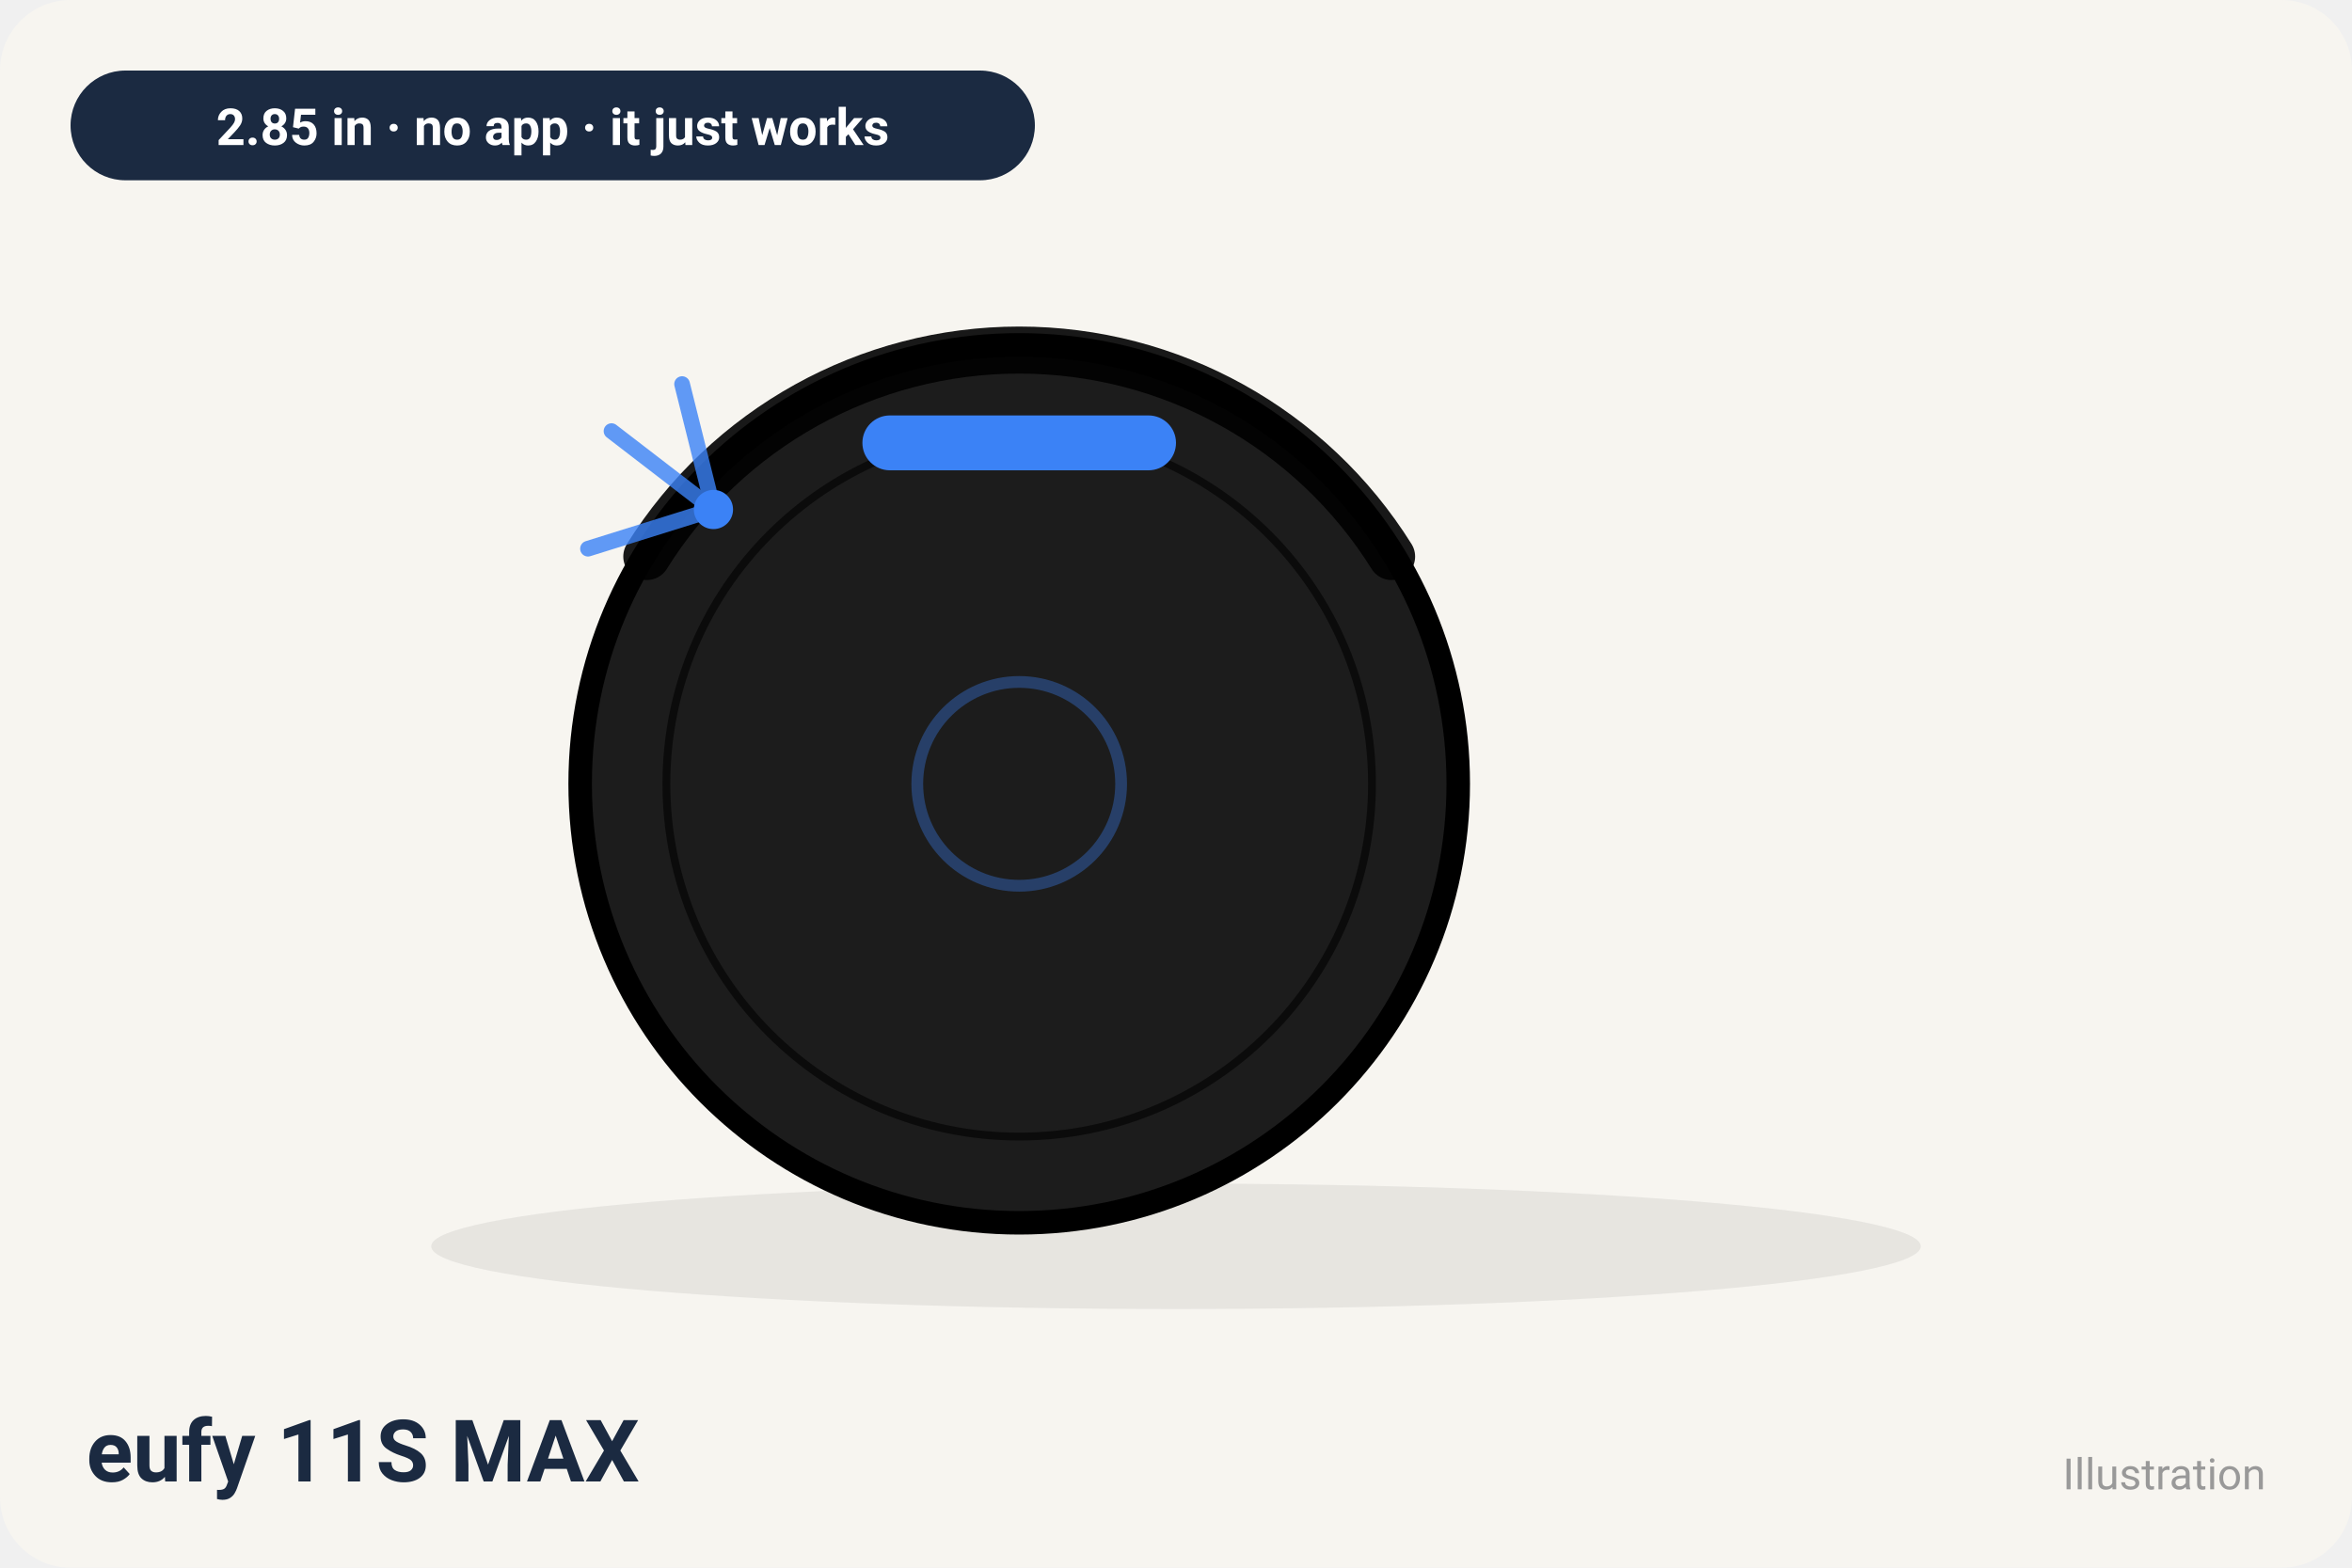
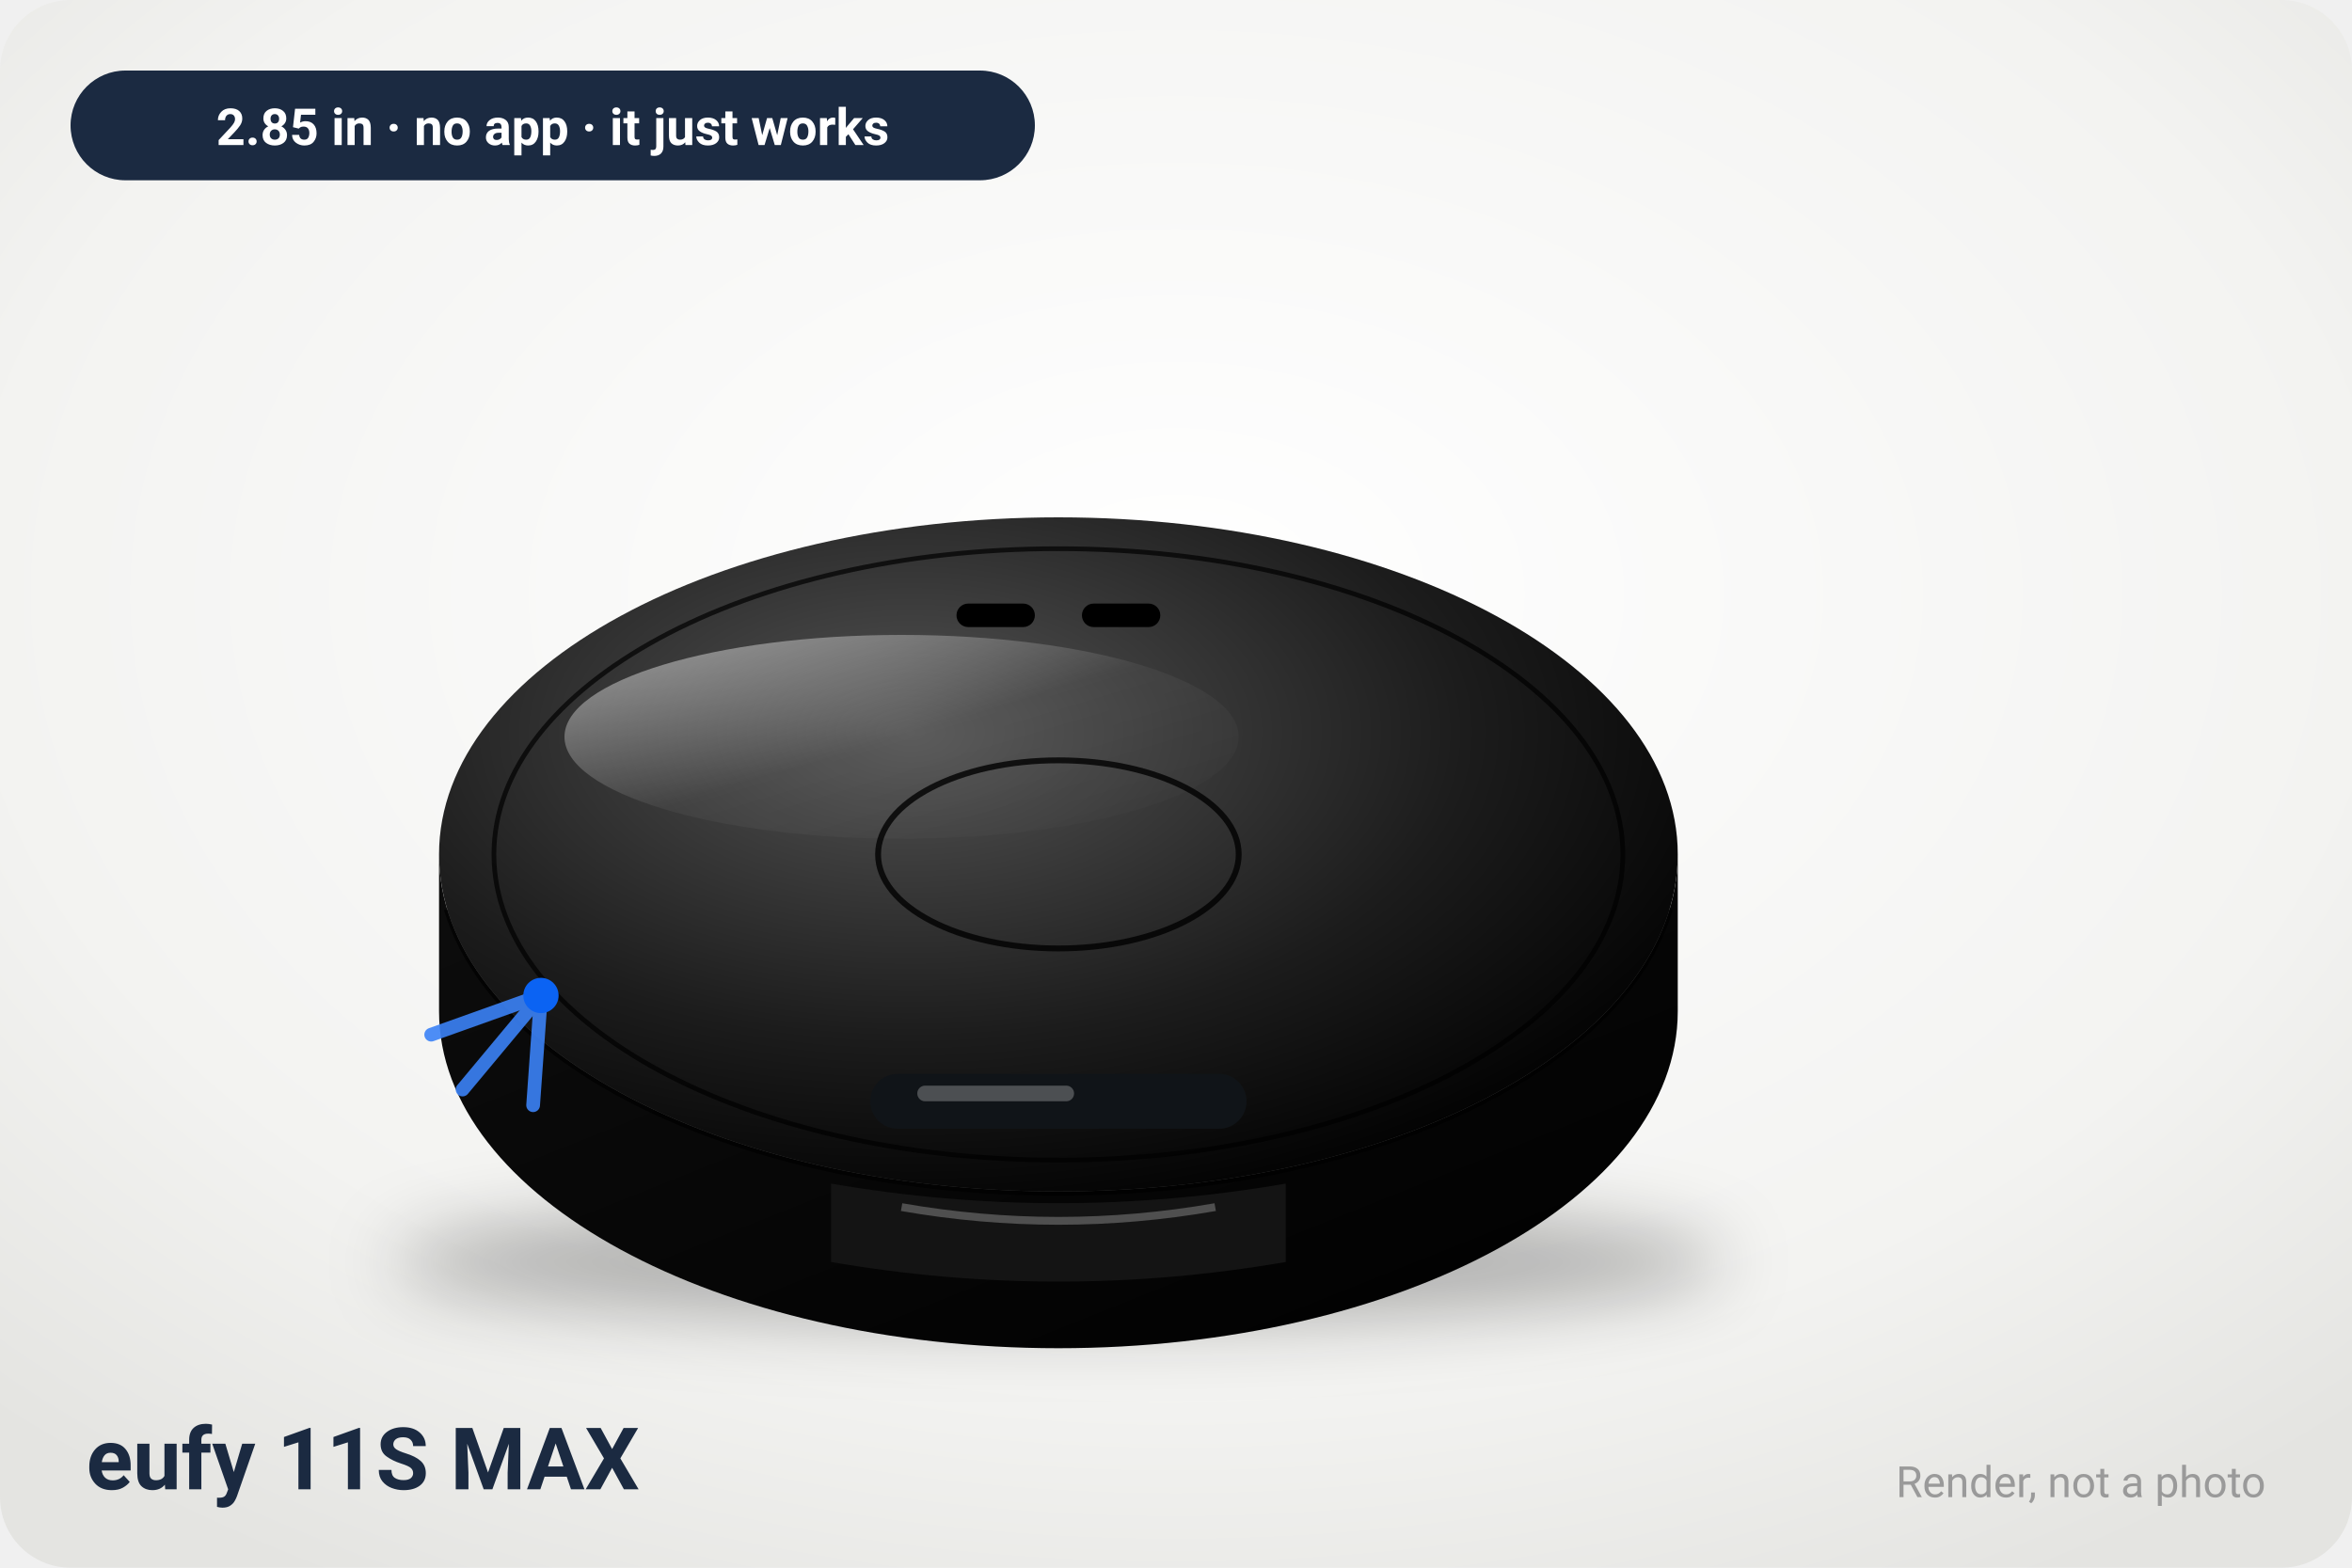
- <svg xmlns="http://www.w3.org/2000/svg" viewBox="0 0 600 400" role="img" aria-label="eufy 11S MAX (illustration)">
-   <rect width="600" height="400" rx="18" fill="#F7F5F0" />
-   <ellipse cx="300" cy="318" rx="190" ry="16" fill="#000" opacity="0.07" />
-   <circle cx="260" cy="200" r="112" fill="#1C1C1C" stroke="#000" stroke-width="6" />
-   <circle cx="260" cy="200" r="90" fill="none" stroke="#000" stroke-width="2" opacity="0.6" />
-   <path d="M 165 142 A 112 112 0 0 1 355 142" fill="none" stroke="#000" stroke-width="12" stroke-linecap="round" opacity="0.9" />
-   <rect x="220" y="106" width="80" height="14" rx="7" fill="#3B82F6" />
-   <circle cx="260" cy="200" r="26" fill="none" stroke="#3B82F6" stroke-width="3" opacity="0.35" />
-   <g stroke="#3B82F6" stroke-width="4" stroke-linecap="round" opacity="0.8">
-     <line x1="182" y1="130" x2="156" y2="110" />
-     <line x1="182" y1="130" x2="150" y2="140" />
-     <line x1="182" y1="130" x2="174" y2="98" />
+ <svg xmlns="http://www.w3.org/2000/svg" viewBox="0 0 600 400" role="img" aria-label="eufy 11S MAX (product render)">
+   <defs>
+     <radialGradient id="c11s-bg" cx="50%" cy="38%" r="72%">
+       <stop offset="0" stop-color="#ffffff" />
+       <stop offset="0.7" stop-color="#f3f3f1" />
+       <stop offset="1" stop-color="#e4e4e1" />
+     </radialGradient>
+     <filter id="c11s-blur" x="-30%" y="-80%" width="160%" height="300%">
+       <feGaussianBlur stdDeviation="9" />
+     </filter>
+     <filter id="c11s-soft" x="-20%" y="-20%" width="140%" height="140%">
+       <feGaussianBlur stdDeviation="2.2" />
+     </filter>
+     <filter id="c11s-glow" x="-50%" y="-50%" width="200%" height="200%">
+       <feGaussianBlur stdDeviation="5" />
+     </filter>
+     <linearGradient id="c11s-front" x1="0" y1="0" x2="0.35" y2="1">
+       <stop offset="0" stop-color="#363636" />
+       <stop offset="0.55" stop-color="#1C1C1C" />
+       <stop offset="1" stop-color="#050505" />
+     </linearGradient>
+     <linearGradient id="c11s-side" x1="0" y1="0" x2="1" y2="1">
+       <stop offset="0" stop-color="#0d0d0d" />
+       <stop offset="1" stop-color="#000000" />
+     </linearGradient>
+     <linearGradient id="c11s-top" x1="0" y1="0" x2="1" y2="1">
+       <stop offset="0" stop-color="#595959" />
+       <stop offset="1" stop-color="#2b2b2b" />
+     </linearGradient>
+     <radialGradient id="c11s-dome" cx="38%" cy="32%" r="75%">
+       <stop offset="0" stop-color="#545454" />
+       <stop offset="0.6" stop-color="#1C1C1C" />
+       <stop offset="1" stop-color="#000000" />
+     </radialGradient>
+     <linearGradient id="c11s-gloss" x1="0" y1="0" x2="1" y2="1">
+       <stop offset="0" stop-color="#ffffff" stop-opacity="0.55" />
+       <stop offset="0.5" stop-color="#ffffff" stop-opacity="0.05" />
+       <stop offset="1" stop-color="#ffffff" stop-opacity="0" />
+     </linearGradient>
+     <linearGradient id="c11s-screen" x1="0" y1="0" x2="1" y2="1">
+       <stop offset="0" stop-color="#1d2a3a" />
+       <stop offset="1" stop-color="#060a10" />
+     </linearGradient>
+     <linearGradient id="c11s-metal" x1="0" y1="0" x2="1" y2="0">
+       <stop offset="0" stop-color="#d9d9d6" />
+       <stop offset="0.35" stop-color="#f4f4f2" />
+       <stop offset="0.65" stop-color="#bdbdb9" />
+       <stop offset="1" stop-color="#e6e6e3" />
+     </linearGradient>
+     <linearGradient id="c11s-accent" x1="0" y1="0" x2="0" y2="1">
+       <stop offset="0" stop-color="#84b1f9" />
+       <stop offset="1" stop-color="#0b5fe9" />
+     </linearGradient>
+     <linearGradient id="c11s-lens" x1="0" y1="0" x2="1" y2="1">
+       <stop offset="0" stop-color="#5a6470" />
+       <stop offset="0.45" stop-color="#1c2129" />
+       <stop offset="0.55" stop-color="#2b323c" />
+       <stop offset="1" stop-color="#0c0f14" />
+     </linearGradient>
+   </defs>
+   <rect width="600" height="400" rx="18" fill="url(#c11s-bg)" />
+   <ellipse cx="270" cy="322" rx="170" ry="16" fill="#000" opacity="0.28" filter="url(#c11s-blur)" />
+   <path d="M 112 218 A 158 86 0 0 0 428 218 L 428 258 A 158 86 0 0 1 112 258 Z" fill="url(#c11s-side)" />
+   <path d="M 114 232 A 158 86 0 0 0 426 232" fill="none" stroke="#000000" stroke-width="1.5" opacity="0.7" />
+   <path d="M 212 302 Q 270 312 328 302 L 328 322 Q 270 332 212 322 Z" fill="#141414" />
+   <path d="M 230 308 Q 270 315 310 308" stroke="#fff" stroke-opacity="0.25" stroke-width="2" fill="none" />
+   <ellipse cx="270" cy="218" rx="158" ry="86" fill="url(#c11s-dome)" />
+   <ellipse cx="270" cy="218" rx="144" ry="78" fill="none" stroke="#000000" stroke-width="1.2" opacity="0.7" />
+   <ellipse cx="230" cy="188" rx="86" ry="26" fill="url(#c11s-gloss)" />
+   <rect x="222" y="274" width="96" height="14" rx="7" fill="#101418" />
+   <rect x="234" y="277" width="40" height="4" rx="2" fill="#fff" opacity="0.25" />
+   <ellipse cx="270" cy="218" rx="46" ry="24" fill="none" stroke="#000000" stroke-width="1.5" opacity="0.8" />
+   <rect x="244" y="154" width="20" height="6" rx="3" fill="#000000" />
+   <rect x="276" y="154" width="20" height="6" rx="3" fill="#000000" />
+   <g stroke="#3B82F6" stroke-width="3.5" stroke-linecap="round" opacity="0.9">
+     <line x1="138" y1="254" x2="110" y2="264" />
+     <line x1="138" y1="254" x2="118" y2="278" />
+     <line x1="138" y1="254" x2="136" y2="282" />
  </g>
-   <circle cx="182" cy="130" r="5" fill="#3B82F6" />
+   <circle cx="138" cy="254" r="4.5" fill="#0b63f3" />
  <g font-family="-apple-system,Segoe UI,Roboto,Helvetica,Arial,sans-serif">
    <rect x="18" y="18" width="246" height="28" rx="14" fill="#1B2A41" />
    <text x="141.0" y="37" text-anchor="middle" font-size="13" font-weight="700" fill="#fff">2.85 in · no app · it just works</text>
-     <text x="22" y="378" font-size="22" font-weight="700" fill="#1B2A41">eufy 11S MAX</text>
-     <text x="578" y="380" text-anchor="end" font-size="11" fill="#999">Illustration</text>
+     <text x="22" y="380" font-size="22" font-weight="700" fill="#1B2A41">eufy 11S MAX</text>
+     <text x="578" y="382" text-anchor="end" font-size="11" fill="#9a9a9a">Render, not a photo</text>
  </g>
</svg>
